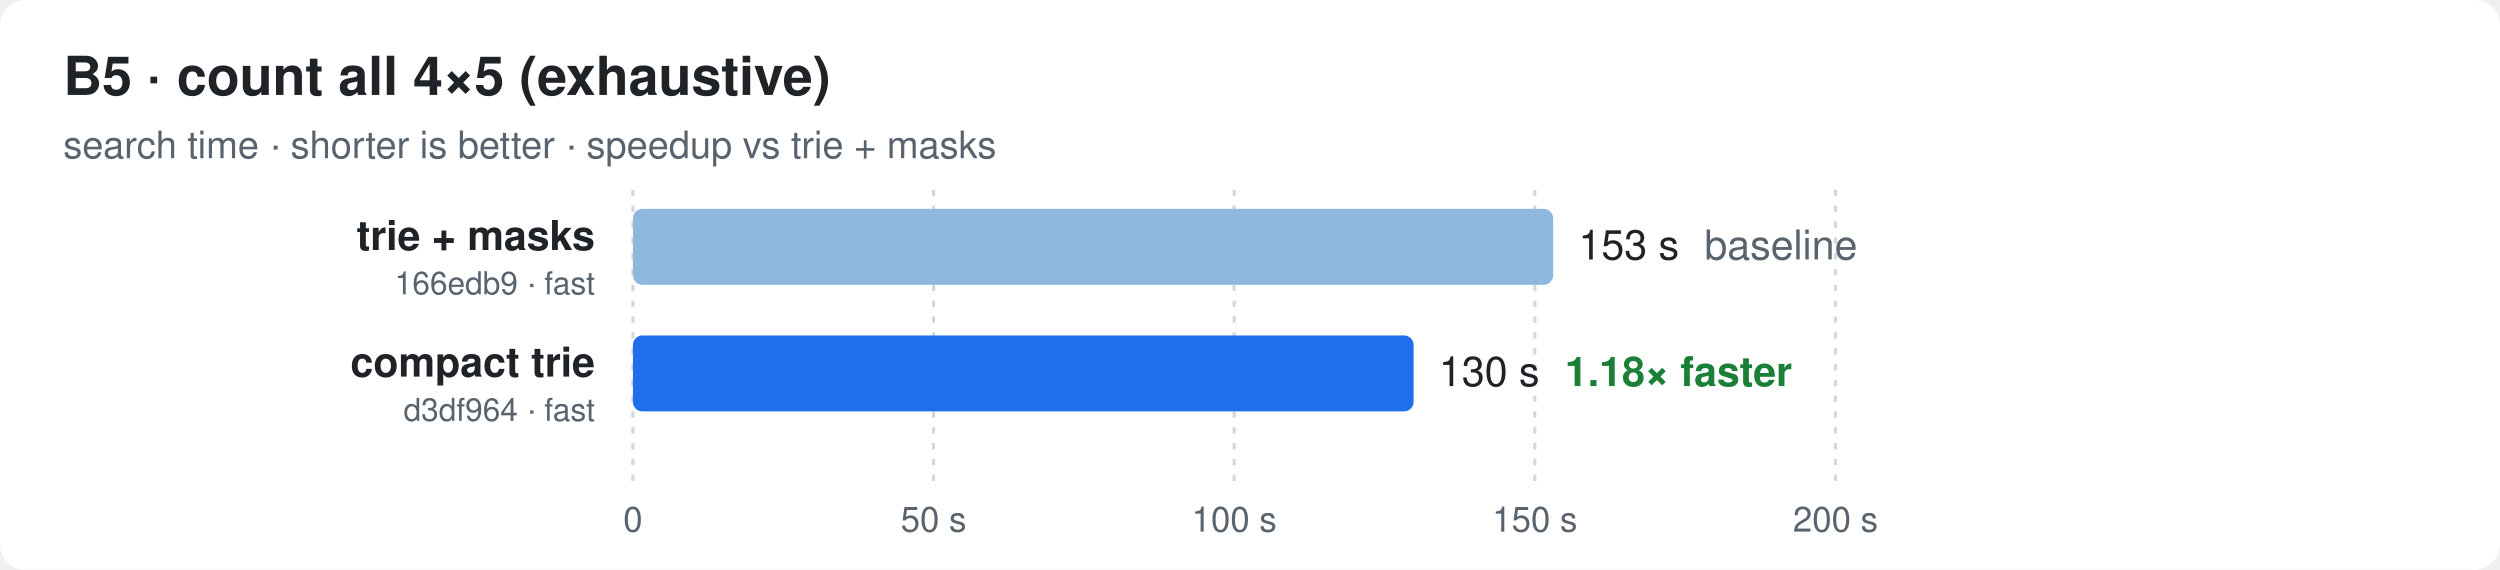
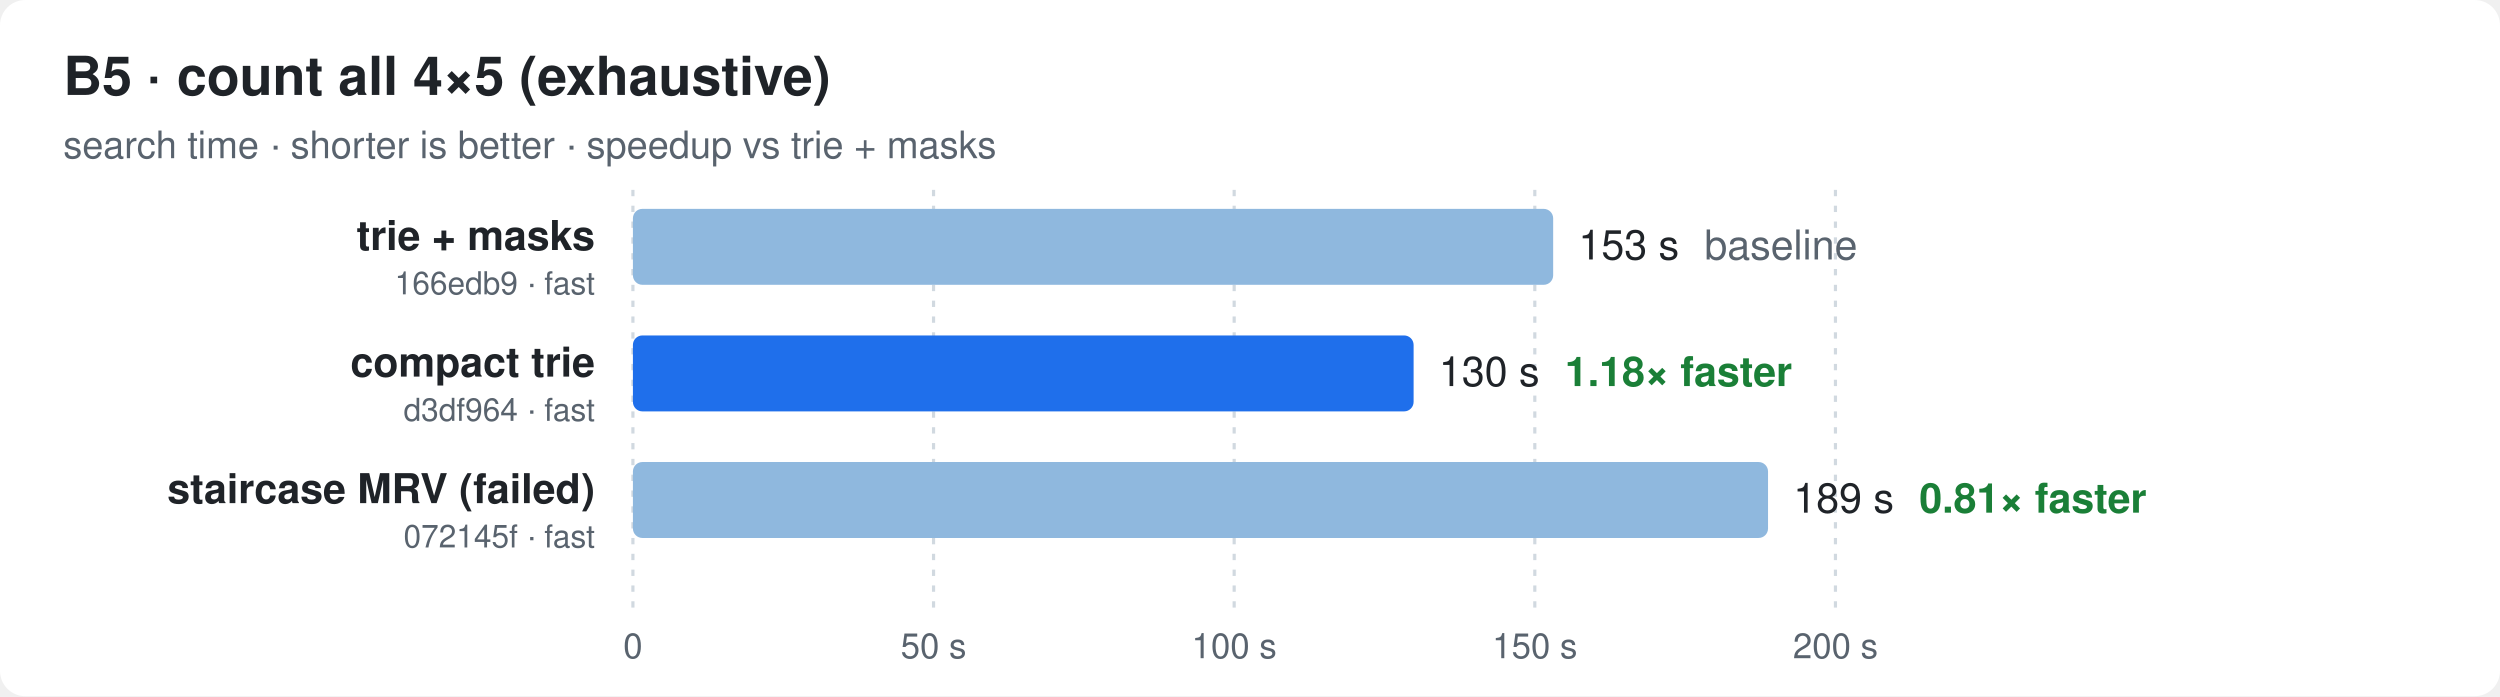
- <svg xmlns="http://www.w3.org/2000/svg" width="790" height="180" viewBox="0 0 790 180" font-family="ui-sans-serif,-apple-system,Segoe UI,Helvetica,Arial,sans-serif">
+ <svg xmlns="http://www.w3.org/2000/svg" width="790" height="220" viewBox="0 0 790 220" font-family="ui-sans-serif,-apple-system,Segoe UI,Helvetica,Arial,sans-serif">
  <style>
  .bg{fill:#ffffff} .t{fill:#1f2328} .m{fill:#59636e} .g{stroke:#d1d9e0}
  .bar{fill:#8fb8de} .best{fill:#1f6feb} .x{fill:#1a7f37;font-weight:600}
  @media (prefers-color-scheme: dark){
    .bg{fill:#0d1117} .t{fill:#e6edf3} .m{fill:#9198a1} .g{stroke:#30363d}
    .bar{fill:#2f5f8f} .best{fill:#4493f8} .x{fill:#3fb950}
  }
</style>
-   <rect class="bg" width="790" height="180" rx="8" />
+   <rect class="bg" width="790" height="220" rx="8" />
  <text class="t" x="20" y="30" font-size="17" font-weight="700">B5 · count all 4×5 (exhaustive)</text>
  <text class="m" x="20" y="50" font-size="12">search time · shorter is better · speedup vs trie + masks</text>
-   <line class="g" x1="200.0" x2="200.0" y1="60" y2="152" stroke-dasharray="2 3" />
-   <text class="m" x="200.0" y="168" font-size="11" text-anchor="middle">0</text>
-   <line class="g" x1="295.0" x2="295.0" y1="60" y2="152" stroke-dasharray="2 3" />
-   <text class="m" x="295.0" y="168" font-size="11" text-anchor="middle">50 s</text>
-   <line class="g" x1="390.0" x2="390.0" y1="60" y2="152" stroke-dasharray="2 3" />
-   <text class="m" x="390.0" y="168" font-size="11" text-anchor="middle">100 s</text>
-   <line class="g" x1="485.0" x2="485.0" y1="60" y2="152" stroke-dasharray="2 3" />
-   <text class="m" x="485.0" y="168" font-size="11" text-anchor="middle">150 s</text>
-   <line class="g" x1="580.0" x2="580.0" y1="60" y2="152" stroke-dasharray="2 3" />
-   <text class="m" x="580.0" y="168" font-size="11" text-anchor="middle">200 s</text>
+   <line class="g" x1="200.0" x2="200.0" y1="60" y2="192" stroke-dasharray="2 3" />
+   <text class="m" x="200.0" y="208" font-size="11" text-anchor="middle">0</text>
+   <line class="g" x1="295.0" x2="295.0" y1="60" y2="192" stroke-dasharray="2 3" />
+   <text class="m" x="295.0" y="208" font-size="11" text-anchor="middle">50 s</text>
+   <line class="g" x1="390.0" x2="390.0" y1="60" y2="192" stroke-dasharray="2 3" />
+   <text class="m" x="390.0" y="208" font-size="11" text-anchor="middle">100 s</text>
+   <line class="g" x1="485.0" x2="485.0" y1="60" y2="192" stroke-dasharray="2 3" />
+   <text class="m" x="485.0" y="208" font-size="11" text-anchor="middle">150 s</text>
+   <line class="g" x1="580.0" x2="580.0" y1="60" y2="192" stroke-dasharray="2 3" />
+   <text class="m" x="580.0" y="208" font-size="11" text-anchor="middle">200 s</text>
  <text class="t" x="188" y="79.0" font-size="13" font-weight="600" text-anchor="end">trie + masks</text>
  <text class="m" x="188" y="93.0" font-size="10" text-anchor="end">166edb9 · fast</text>
  <rect class="bar" x="200" y="66" width="290.8" height="24" rx="3" />
  <text class="t" x="498.8" y="82.0" font-size="13">153 s<tspan class="m" dx="8">baseline</tspan>
  </text>
  <text class="t" x="188" y="119.0" font-size="13" font-weight="600" text-anchor="end">compact trie</text>
  <text class="m" x="188" y="133.0" font-size="10" text-anchor="end">d3df964 · fast</text>
  <rect class="best" x="200" y="106" width="246.7" height="24" rx="3" />
  <text class="t" x="454.7" y="122.0" font-size="13">130 s<tspan class="x" dx="8">1.18× faster</tspan>
  </text>
+   <text class="t" x="188" y="159.0" font-size="13" font-weight="600" text-anchor="end">staircase MRV (failed)</text>
+   <text class="m" x="188" y="173.0" font-size="10" text-anchor="end">072145f · fast</text>
+   <rect class="bar" x="200" y="146" width="358.7" height="24" rx="3" />
+   <text class="t" x="566.7" y="162.0" font-size="13">189 s<tspan class="x" dx="8">0.81× faster</tspan>
+   </text>
</svg>
